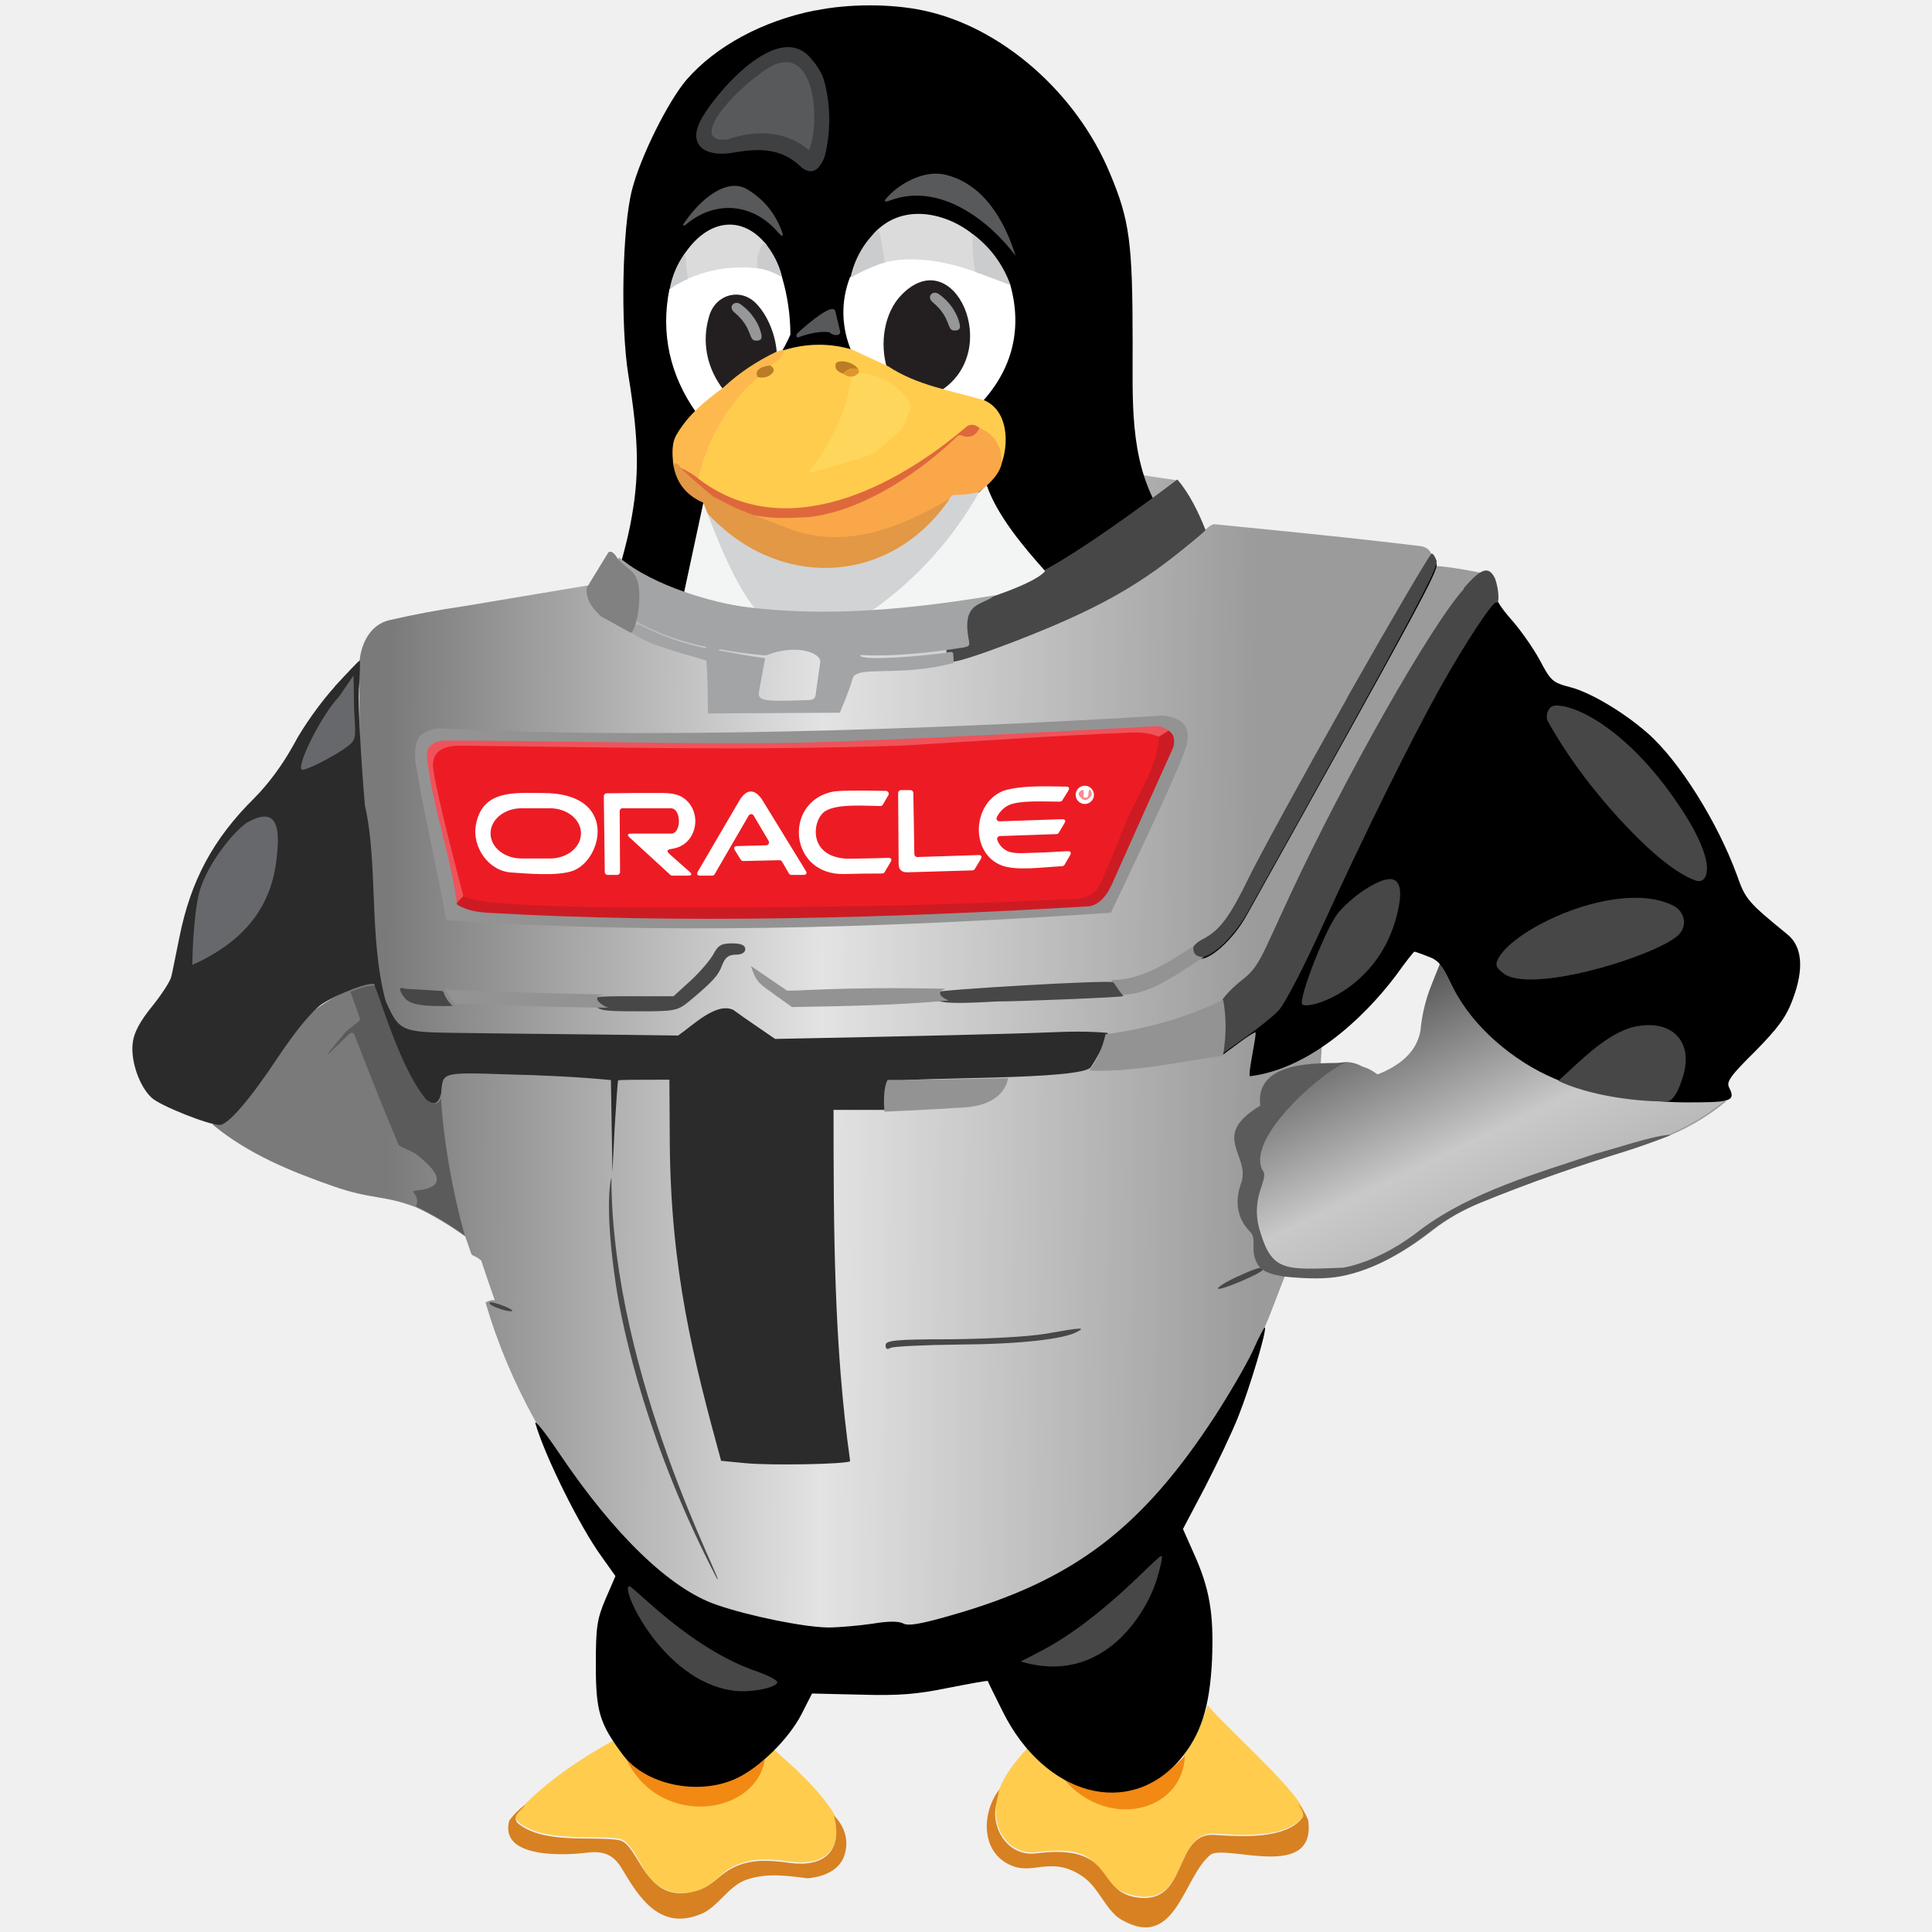
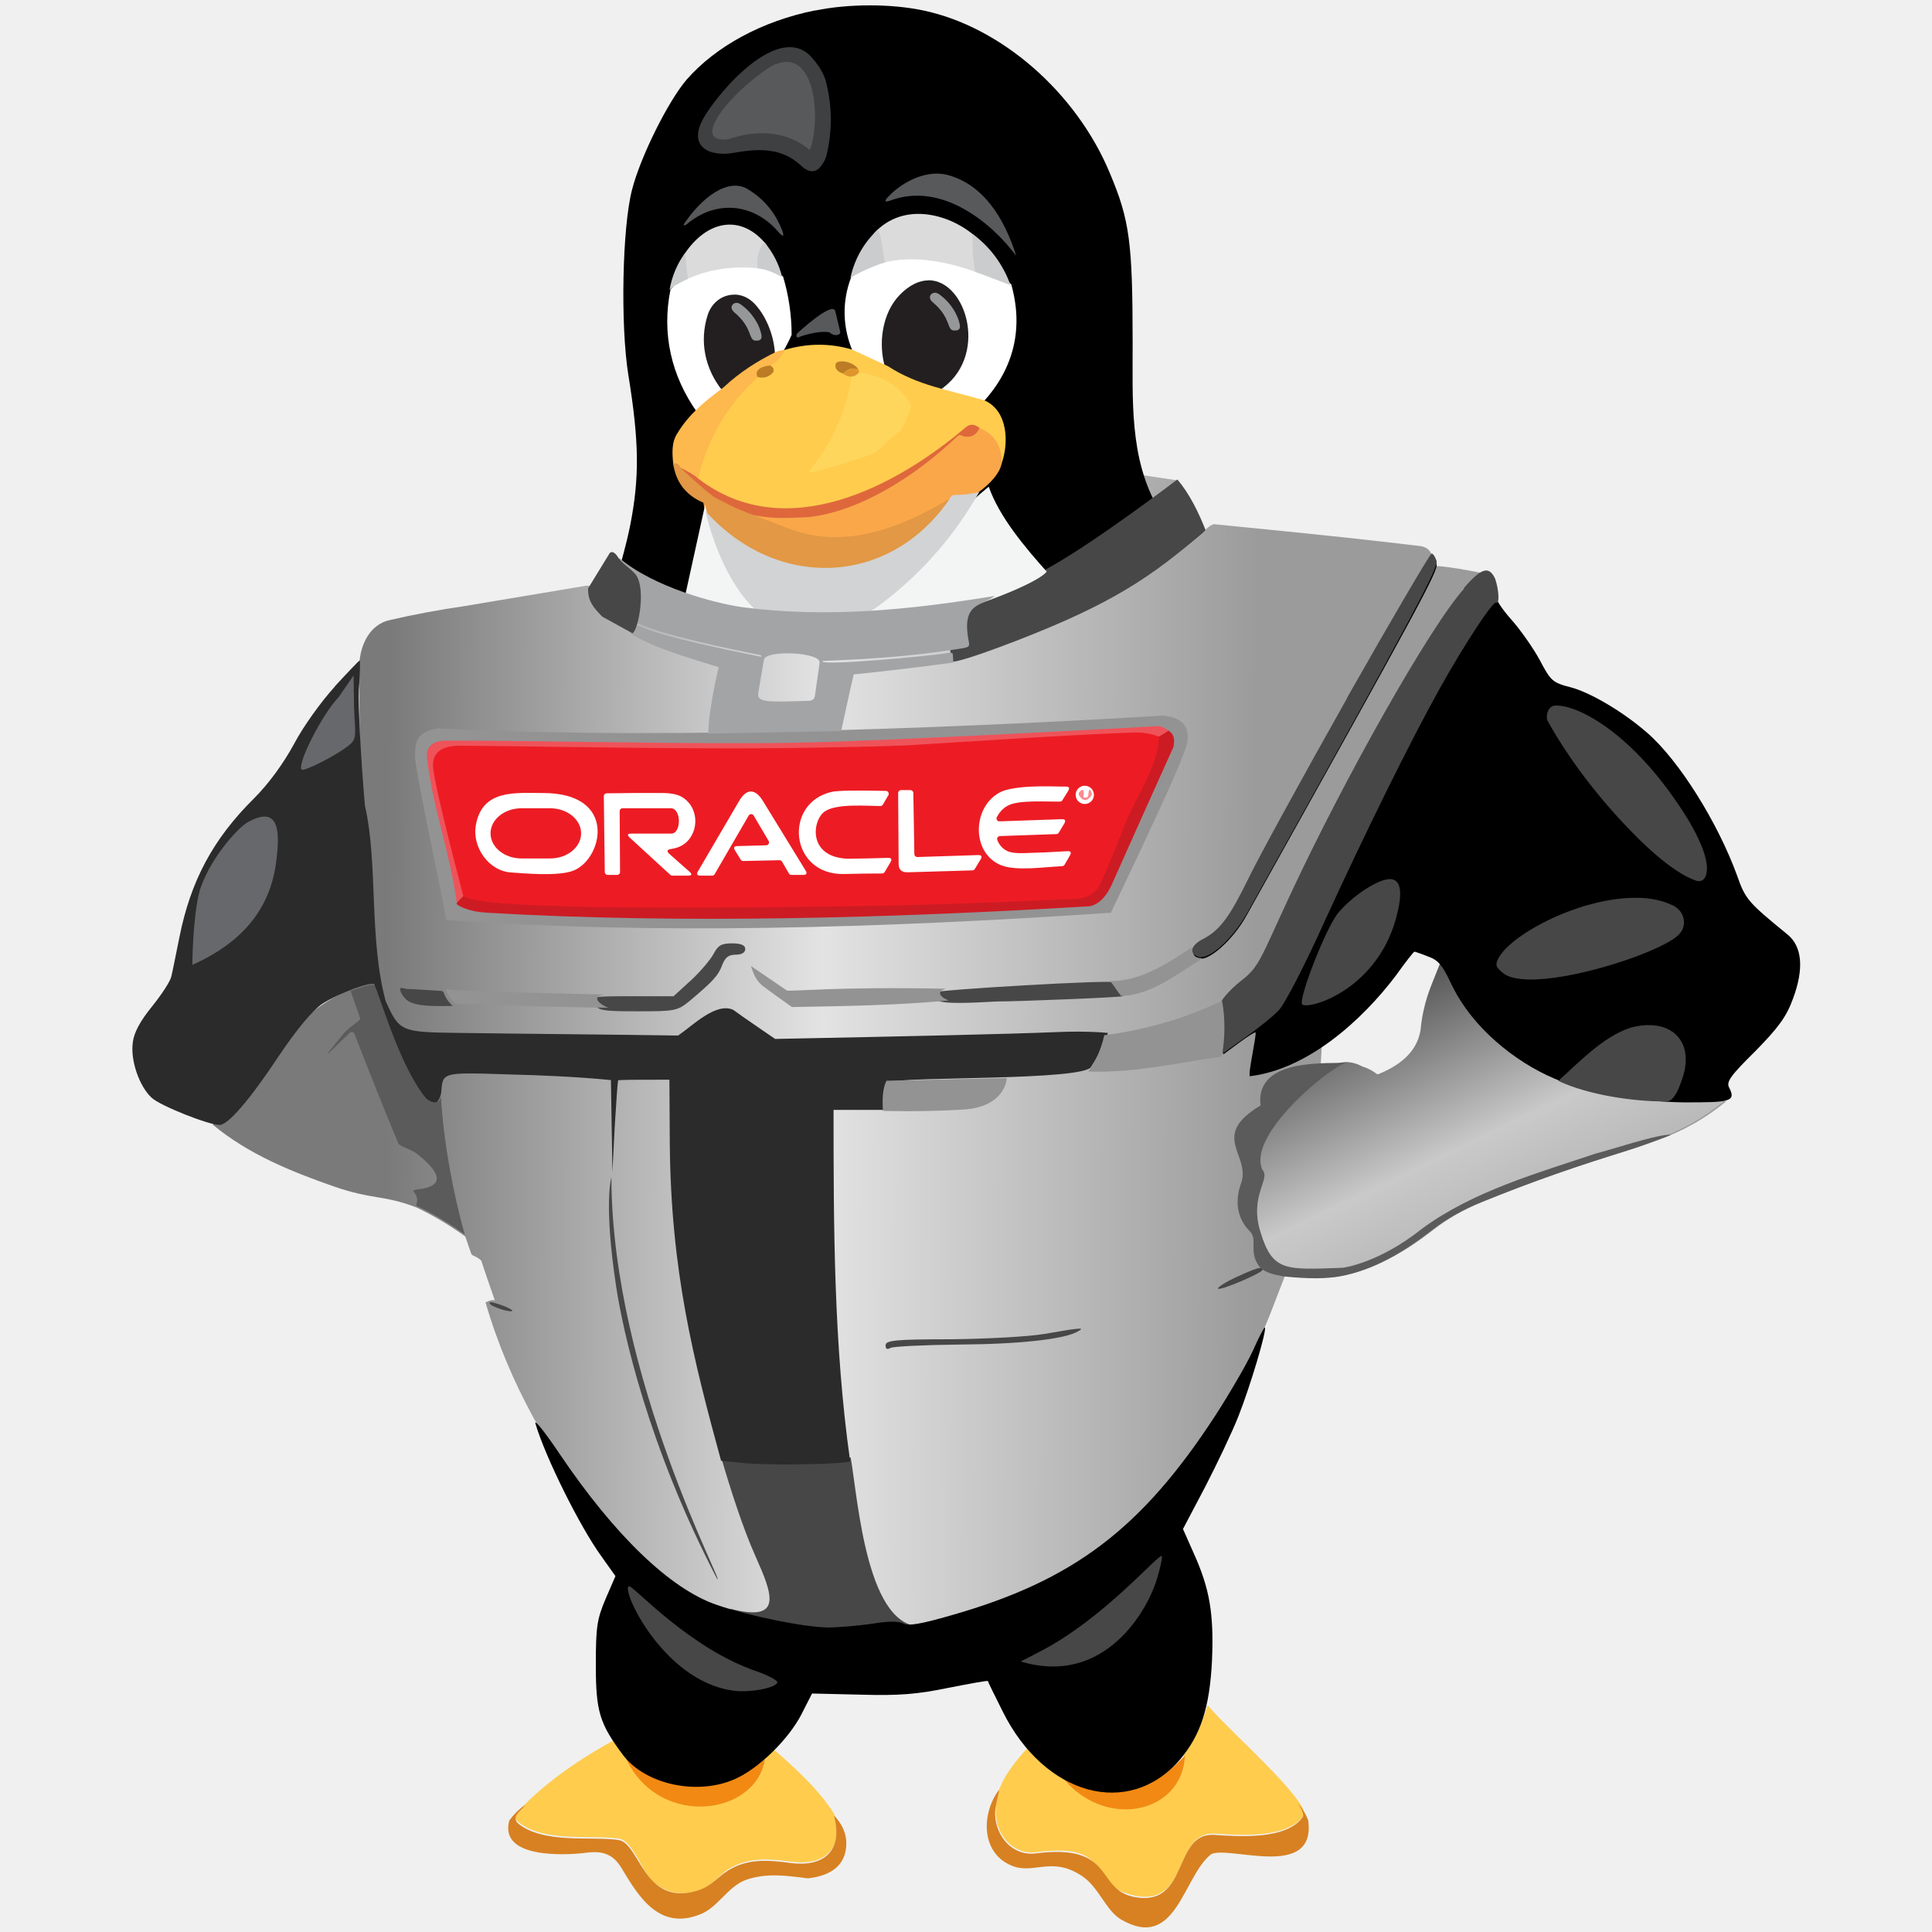
<svg xmlns="http://www.w3.org/2000/svg" width="512" height="512" version="1.1" viewBox="0 0 512 512">
  <defs>
    <linearGradient id="a" x1="102.8" x2="333.2" y1="238" y2="239" gradientUnits="userSpaceOnUse">
      <stop style="stop-color:#7a7a7a" offset="0" />
      <stop style="stop-color:#e3e3e3" offset=".5" />
      <stop style="stop-color:#9b9b9b" offset="1" />
    </linearGradient>
    <linearGradient id="b" x1="368.4" x2="405.5" y1="260.6" y2="338.1" gradientUnits="userSpaceOnUse">
      <stop style="stop-color:#535353" offset="0" />
      <stop style="stop-color:#c9c9c9" offset=".55" />
      <stop style="stop-color:#acacac" offset="1" />
    </linearGradient>
  </defs>
  <path d="m302 125.8c-29.16 0-27.95 25.59-39.29 31.69-25.71 5.05-87.52 0.511-107.2-2.297l-32.43 5.432c-6.69 0.963-13.32 2.205-19.9 3.727-5.063 1.168-7.516 6.216-7.908 11.03-0.174 27.09 0.458 57.83 4.771 84.71-19.88 3.503-31.54 23.75-43.68 37.94 9.377 7.796 20.74 12.43 32.14 16.4 10.33 3.565 13.19 2.201 21.9 5.57 4.421 2.11 8.721 4.677 12.9 7.699l1.582 4.541c0.225 0.654 1.195 0.474 2.658 1.852 1.368 4.181 1.733 5.16 3.604 10.56-0.456-0.261-1.279-0.097-2.473 0.492 12.77 44.16 45.28 74.82 55.88 81.28 95.85 32.86 126.5-16.07 151.9-77.77l4.066-10.53c6.382 0.681 11.44 0.668 15.17-0.039 8.659-1.652 16.73-6.369 24.17-12.17 3.77-2.935 8.087-5.395 12.95-7.377 26.27-10.7 33.68-11.61 46.44-16.4 6.69-2.336 12.79-5.782 18.29-10.34-75.94 2.345-67.72-39.57-75.53-36.28l-2.145 5.348h2e-3c0 0.228-2.33 4.933-3.014 12.29-0.991 6.024-5.892 9.483-11.12 11.61-0.252 0.105-0.543 0.064-0.762-0.107-1.127-0.886-2.353-1.519-3.68-1.898-3.022-1.655-5.913-1.537-8.674 0.353-0.85 0.528-1.758 0.794-2.721 0.799l0.414-6.885 42.84-125.1s-8.364-1.731-12.65-1.951c-1.113-2.411-0.789-5.032-4.688-5.332-13.51-1.593-20.95-2.467-54.13-5.74-1.179 0.313-2.117 1.435-3.064 2.205-1.88-4.784-4.122-9.394-6.725-13.83z" fill="url(#a)" />
+   <path d="m245 431s-39.9 3.62-51.6-4.7c14.3 3.8 11.3-3.82 6.84-13.8-3.45-7.73-6.74-18.1-9.1-26.2 0 0 22.6 0.867 34.3-0.042 1.97 11.3 4.27 46.4 19.6 44.7z" fill="#474747" />
  <path d="m340 338c6.38 0.681 11.4 0.668 15.2-0.039 8.66-1.65 16.7-6.37 24.2-12.2 3.77-2.94 8.09-5.4 13-7.38 26.3-10.7 33.7-11.6 46.4-16.4 6.69-2.34 12.8-5.78 18.3-10.3-75.9 2.34-67.7-39.6-75.5-36.3l-2.14 5.35h2e-3c0 0.228-2.33 4.93-3.01 12.3-0.991 6.02-5.89 9.48-11.1 11.6-0.252 0.105-0.543 0.064-0.762-0.107-1.13-0.886-2.35-1.52-3.68-1.9-3.02-1.66-5.91-1.54-8.67 0.354-0.85 0.528-12.3 9.32-13.2 9.32-10.4 8.05-10.5 34.9 1.13 45.7z" fill="url(#b)" />
  <path d="m320 452c-1.43 4.7-3.52 9.06-6.25 13.1-0.195 3.11-1.17 5.82-2.92 8.13-6.72 8.87-22.2 7.25-30.2-3.12-2.96-2.07-5.64-4.46-8.05-7.18-8.67 9.28-8.72 13.8-8.65 17.6 0.131 5.98 4.67 11.1 10.8 10.3 21.3-2.75 12.5 8.94 26.3 11.6 14.3 2.6 9.84-17.2 21-16.5 6.65 0.438 19.2 1.35 23.5-4.83 1.58-3.82-20.3-22.9-25.4-29.1zm-157 9.03c-1.02 0.521-16.7 8.8-25.8 19.2-0.85 0.917-0.831 1.76 0.061 2.51 6.74 5.72 19.9 3.41 26.8 4.52 3.76 0.607 6.02 8.9 9.26 11.6 3.36 2.81 7.23 3.55 11.6 2.21 3.96-1.21 5.68-4.53 9.17-6.33 4.93-2.54 9.97-2.14 15.3-1.4 8.7 1.21 14.3-2.87 11.7-12.6-4.18-6.62-10.2-12-16-17.1l-2.6 2.36c-0.774 4-2.86 6.98-6.27 8.97-12.8 7.48-26.7 1.13-31.4-11.2z" fill="#ffcc4e" />
  <path d="m165 464c7.96 21 35.3 17.6 37.7 2.24-12 9.37-27.2 9.59-37.7-2.24zm149 1.28c-9.56 10.2-20.6 11.9-33.1 5.01 11.8 15.3 32.6 10.1 33.1-5.01z" fill="#f28913" />
  <path d="m265 474c-5.16 6.48-5.19 17.7 3.88 20.7 5.52 1.78 10.4-2.86 18.3 2.78 4.03 2.87 5.99 8.88 9.9 11.2 14.7 8.56 16.4-11.5 23.9-17.3 4.74-2.4 27.9 7.03 25.7-9.03-0.635-1.63-1.53-3.11-2.69-4.42 0.541 1.07 1.61 2.3 1.33 3.51-4.22 6.18-16.8 5.27-23.5 4.83-11.1-0.738-6.62 19.1-21 16.5-10.8-1.95-4.96-14.3-26.3-11.6-6.09 0.776-10.6-4.35-10.8-10.3-0.038-2.12 0.706-4.53 1.13-6.77zm-126 4.42c-1.55 1.14-2.9 2.48-4.03 4.03-2.8 10.2 15 9.24 20.4 8.54 4.42-0.569 7.15 0.391 9.39 4.15 4.61 7.74 10.1 16.6 21 12.1 4.57-1.89 7.08-7.23 11.9-9.05 5.53-1.91 10.7-1.13 16.4-0.414 4.35-0.453 8.95-2.17 9.99-7.06 0.743-3.5-0.272-6.7-3.04-9.62 2.57 9.74-3.02 13.8-11.7 12.6-5.33-0.738-10.4-1.14-15.3 1.4-3.5 1.8-5.22 4.73-9.17 5.94-14.3 4.35-15.2-12.5-20.9-13.4-6.87-1.11-20 1.2-26.8-4.52-1.54-1.91 0.837-3.15 1.96-4.67z" fill="#d78122" />
  <path d="m216 2.76c-14 2.8-26.3 9.51-34 18.3-4.9 5.7-12.2 20.3-14.5 29.2-2.6 10-3.1 35.8-1 49 2.9 17.8 3 27.3 0.5 40-2.2 10.8-4.64 14.8-2.84 16.8 2.35 4.56 87.8 43.5 155-15.3-2.23-4.06-3.4-9.32-6.9-12.5-2.42 1.34-3.87 4.07-5.4 6.31-7.63-13.3-6.65-28.8-6.7-43.6 0-26.8-0.8-32.6-6-45-8.9-21.5-28.9-38.9-49.5-43.2-8.5-1.8-19.7-1.8-28.5 0z" />
-   <path d="m357 186c-11.9 21-23.7 42.4-26.2 47.6-4.9 10.1-7.4 13.4-11.8 15.7-3 1.5-3.7 3.8-1.5 4.7 2.6 1 9.2-4.8 12.8-11.3 45.8-82.1 50.9-91.5 50.4-93.2-0.4-1.1-0.9-1.9-1.3-1.9-0.4 0-10.5 17.3-22.4 38.3z" />
+   <path d="m357 186c-11.9 21-23.7 42.4-26.2 47.6-4.9 10.1-7.4 13.4-11.8 15.7-3 1.5-3.7 3.8-1.5 4.7 2.6 1 9.2-4.8 12.8-11.3 45.8-82.1 50.9-91.5 50.4-93.2-0.4-1.1-0.9-1.9-1.3-1.9s-10.5 17.3-22.4 38.3z" />
  <path d="m388 157c-8.9 10-31.5 50.2-46 81.5-7.8 16.8-8.6 18.3-13.5 22.1-2.9 2.3-5 4.7-4.7 5.4 0.2 0.801 0.4 4.1 0.4 7.41v6.01l4.2-3.1c2.3-1.7 4.21-2.91 4.31-2.71 0.41 0.41-2.06 11-1.47 11.6 15.4-1.85 29.8-14.9 38.7-26.7 2.5-3.5 4.7-6.31 4.9-6.31s2.2 0.701 4.4 1.6c3 1.2 4.19 4.74 5.8 7.84 5.3 10.6 16.1 19.6 26.9 24.2 8.7 3.8 23.2 6.2 34.4 6.3 11.8 0 13.9-0.093 11.9-3.92-0.8-1.5 0.3-3.1 6.9-9.61 6.2-6.31 8.3-9.21 10-13.9 3-8.01 2.5-14-1.6-17.2-10.3-8.41-11-9.21-13.2-15.5-5.1-14-15.3-30.4-23.8-37.8-6.3-5.5-15-10.7-20.4-12.1-4.7-1.2-5.2-1.7-8.1-7.21-1.8-3.3-5.2-8.11-7.6-10.8s-4.1-5.3-3.8-5.8c0.9-1.3-1.5-6.11-3-6.11-0.7 0-3.2 2.2-5.6 4.9z" />
  <path d="m88.7 182c-3.5 3.8-8.4 10.6-10.8 15.2-2.9 5.3-6.7 10.5-10.6 14.4-10.8 10.7-16.8 21.8-19.8 37-0.9 4.4-1.8 9.01-2.1 10.2-0.3 1.3-2.6 4.8-5.1 7.91-3.1 3.8-4.8 6.91-5.1 9.51-0.7 4.7 1.7 11.7 5 14.7 2.2 2.1 15.1 7.21 18 7.21 2.2 0 7.9-6.51 15.7-18.3 5-7.41 8.9-12 11.5-13.8 4.5-2.9 13.2-6.11 13.9-5.1-1.14 8.42 15 40.8 17.6 28.8 0.486-5.58-0.2-5.6 17.8-5 9.09 0.219 18.2 0.631 27.2 1.5l0.4 24.4 0.6-12c0.4-6.61 0.8-12.1 0.9-12.3 0-0.194 5.3-0.2 13.6-0.2l0.1 16.8c0.283 33.8 6.19 57.1 13.6 84.2l6.2 0.601c6.7 0.701 27.1 0.3 28-0.5-4.36-30.8-4.39-62-4.4-93.1h13.8l0.6-3.5c0.4-1.9 1-3.6 1.5-3.9 1.94-1.45 51.2-0.29 52.4-4.1 3.11-4.69 4.41-8.88 4.41-8.88s-5.11-0.624-13.9-0.224c-13.1 0.538-40.2 1.13-74.3 1.8-3.69-2.58-7.46-5.05-11.1-7.71-4.6-2.09-10.8 4.24-14.6 6.81-19.6-0.294-39.3-0.424-58.9-0.701-14.5-0.2-15-0.4-18.6-8.41-4.49-16.6-1.98-36.5-5.5-51.8-1.1-12.6-1.8-26.4-1.6-30.7 0.3-4.3 0.4-7.81 0.2-7.81-0.1 0-3.1 3.1-6.6 6.91z" fill="#2b2b2b" />
  <path d="m162 197c-39.6-0.4-47.4-0.2-48.4 0.901-1.3 1.6-0.5 6.71 4.2 25.8 1.6 6.51 2.9 12.7 2.9 13.7s0.9 2.3 2.1 2.9c4.2 2.3 53.1 3.3 98 2.1 57.5-1.6 68.8-2.4 71-4.8 2-2 19-39.7 19-41.9 0-1.7-4.1-3.5-7.3-3.2-7.18 0-58.1 5.43-142 4.5z" />
  <path d="m134 216c-2.5 1.4-4 4.6-3.3 6.91 1 3.1 5.8 5 12.5 5 5.1 0 6.5-0.4 8.5-2.5 1.4-1.3 2.5-3.1 2.5-4 0-0.901-1.1-2.7-2.5-4-2.1-2.2-3.3-2.5-9.2-2.5-3.7 0-7.6 0.5-8.5 1.1z" />
-   <path d="m196 221-2.3 4.1 2.4-0.601c1.3-0.4 3.6-0.701 5.1-0.701h2.7l-2-3.5c-1.2-1.9-2.4-3.5-2.8-3.5-0.4 0-1.8 1.9-3.1 4.2z" />
  <path d="m194 250c-2.8 0-3.7 0.499-4.9 2.8-0.8 1.5-3.5 4.71-6 7.01l-4.6 4.2h-11c-10.8 0-11 0.1-10 2 1 1.8 2.1 2 11.5 2 9.8 0 10.5-0.101 13.7-2.7 6.2-5.2 7.7-6.8 8.7-9.61 0.8-2 1.7-2.7 3.6-2.7 1.6 0 2.5-0.601 2.5-1.5 0-1-1.1-1.5-3.5-1.5zm-87.5 11.8c-0.538-9.4e-4 -0.617 0.4-0.232 1.2 0.359 0.743 0.841 1.39 1.44 1.94 2.27 2.07 9.28 1.64 12.3 1.64-1.12-0.948-1.91-2.1-2.39-3.46-0.102-0.294-0.368-0.498-0.676-0.516l-8.17-0.506c-0.569 0.046-1.09-6e-3 -1.56-0.154-0.282-0.09-0.512-0.134-0.691-0.135zm141 1.21c0 2.5 0.115 3.34 16.8 2.39 5.3 6e-3 33.4-1.1 33.4-1.43l-2.13-3.62c-0.207-0.828-48 2-48 2.66z" fill="#474747" />
  <path d="m334 336c-0.841 0.03-2.69 0.768-6.3 2.41-3 1.4-5.2 2.8-4.9 3.1 0.6 0.601 11.8-4.2 11.8-5 0-0.344-0.165-0.523-0.606-0.508zm-204 9.1c-0.376 0.014-0.394 0.219 0 0.613 0.6 0.5 2.4 1.2 4 1.6 3.4 0.701 1.5-0.701-2.5-1.9-0.7-0.219-1.21-0.323-1.5-0.312zm156 7c-1.05 0.015-3.85 0.465-9.31 1.42-4.2 0.701-15.1 1.3-24.7 1.4-14.9 0-17.3 0.3-17.3 1.6 0 1 0.4 1.2 1.3 0.701 0.6-0.4 8.9-0.8 18.2-0.9 15.9-0.1 28-1.4 31.5-3.5 0.875-0.482 1.12-0.732 0.303-0.721zm-124-40s-2.03 6.7 1.23 28.5c1.8 12 8.42 42.5 26.8 77.8 2.61 2.81-27.8-53.3-28-106z" fill="#474747" />
  <path d="m332 358c-1.6 3.5-6.1 11.2-9.9 17.1-19.6 30.1-37.7 43.8-70.1 53-8 2.3-11.4 2.9-12.7 2.1-1.2-0.601-4-0.601-8.1 0.1-3.5 0.5-8.8 1-11.8 1-6.4-0.1-20.8-3-29.5-6.01-12.3-4.2-27.1-18.5-41.6-40-3.9-5.8-6.8-9.41-6.4-8.01 2.6 8.81 11.7 27.2 17.5 35.2l3.7 5.2-2.6 6.01c-2.3 5.4-2.6 7.51-2.6 17.6 0 12.3 1 15.5 7.2 23.8 5.9 7.81 19.6 10.8 29.6 6.41 6.4-2.8 14.3-10.6 17.7-17.2l2.8-5.5 12.8 0.3c10.2 0.3 15.1-0.1 23.3-1.8 5.7-1.1 10.4-2 10.5-1.8 0 0.2 1.8 3.8 3.9 8.01 11.1 22.4 33.5 28.5 47 12.8 5.5-6.51 7.9-13.8 8.5-26.4 0.5-12.3-0.6-18.9-4.9-28.4l-2.8-6.31 5.9-11.2c3.2-6.21 7.2-14.6 8.8-18.7 3.1-7.81 7.6-22.9 7-23.5-0.2-0.1-1.6 2.6-3.2 6.21z" />
-   <path d="m277 151c-6.96 3.74-22.1 8.99-22.1 8.99-1.56 3.68-6.52 12.1-2.71 15.4 2.33 0 11.4-3.38 17-5.52 25.4-9.83 36-16.9 50.3-29.4-1.8-4.55-4.29-9.73-7.49-13.4 0 0-22.5 17.2-35 23.9z" fill="#474747" />
+   <path d="m277 151c-6.96 3.74-22.1 8.99-22.1 8.99-1.56 3.68-3.94 10.9-2.71 15.4 2.33 0 11.4-3.38 17-5.52 25.4-9.83 36-16.9 50.3-29.4-1.8-4.55-4.29-9.73-7.49-13.4 0 0-22.5 17.2-35 23.9z" fill="#474747" />
  <path d="m357 185c-11.9 21.1-23.6 42.5-26.1 47.7-4.92 10.1-7.57 13.8-12 16.1-3.01 1.5-4.1 3.72-1.5 4.71 3.09 1.2 9.61-5.2 13.2-11.7 45.9-82.2 50.6-91.5 50.1-93.2-0.401-1.1-0.903-1.91-1.3-1.91s-10.5 17.2-22.4 38.2z" fill="#474747" />
  <path d="m388 156c-8.93 9.89-31.7 50.2-46.3 81.6-7.82 16.8-7.95 18.6-12.9 22.4-2.91 2.31-5.59 5.39-5.29 6.09 0.558 4.38 0.401 8.83 0.401 13.2l6.39-4.58c3.11-2.21 7.02-5.32 8.53-6.92 1.6-1.6 7.02-12.1 12.1-23.4 10.7-23.4 23-48.3 30.6-61.9 6.52-11.7 14.2-23.4 15-22.8 0.903 0.502 0.702-3.41-0.301-6.32-1.66-3.5-3.67-2.89-8.37 2.57z" fill="#474747" />
  <path d="m93.7 179-3.95 5.75c-4.31 4.41-11.1 17.8-9.83 19.2 0.602 0.602 9.13-3.71 12.4-6.32 2.41-1.91 1.81-2.73 1.51-10.2zm-27.9 38.8c-2.75 1.52-9.58 9.11-12.5 17.1-1.72 4.45-2.32 16.1-2.32 20.8 14.8-6.62 21-16.4 22.3-28 0.642-5.62 1.46-14.8-7.43-9.91z" fill="#67686b" />
  <path d="m412 187c-1.55 0.101-2.39 2.22-1.97 3.84 2.27 4.11 7.9 13.8 18.6 25.6 6.25 6.87 14.3 14.6 20.7 16.9 1.35 0.487 2.36-0.08 2.79-1.45 1.54-4.92-4.64-14.8-7.41-18.8-13.3-19.7-27.2-26.5-32.7-26.1zm-43.9 46c-1.47 0.063-3.49 0.909-6.06 2.54-2.61 1.6-5.92 4.51-7.42 6.42-3.31 4.01-10.6 22.9-9.53 24.2 1.41 1.54 19.2-3.4 24.7-22.2 2.14-7.45 1.57-11.1-1.66-11zm66 4.94c-14.6-0.358-33.4 9.32-37 16-0.903 1.7-0.701 2.41 1.2 3.91 7.32 6.05 42.8-5.25 46.9-10.5 2.01-2.41 1.1-6.02-1.91-7.42-2.69-1.31-5.83-1.93-9.2-2.01zm-2.23 34.5c-7 2.3-13.5 9.14-18.9 14 7.73 3.7 20.1 5.57 28.8 5.44 1.72-0.024 3.11-3.24 3.67-4.95 4.35-11-2.72-17.6-13.6-14.5z" fill="#474747" />
  <path d="m275 438-4.51 2.31c22.5 6.74 33.9-14 36.2-22.2 0.903-2.91 1.4-5.52 1.2-5.72-0.648-0.971-15.4 16.8-32.9 25.6z" fill="#474747" />
  <path d="m194 448c4.31 0.702 11.5-0.602 12-2.11 0.201-0.502-2.21-1.8-5.32-2.91-17.9-6.05-32.7-22.6-33.9-22.6-2.64 0 8.61 24.9 27.2 27.6z" fill="#474747" />
-   <path d="m267.7 75.37c3.273 11.6 0.672 22.16-7.334 31.04-13.68-1.059-26.36-6.696-34.72-13.31-2.669-6.285-2.897-13.16-0.371-19.67 16.75-13.04 30.81-7.945 42.43 1.94zm-60.53-2.167c1.516 5.04 2.279 10.2 2.29 15.47-0.604 1.497-2.227 4.518-3.119 5.884-4.129 10.87-13.44 11.96-21.86 14.73-6.89-9.722-9.448-20.9-7.081-32.62 8.477-9.383 19.63-10.04 29.77-3.464z" fill="#fff" />
-   <path d="m214.6 15.14c2.049 2.259 3.345 4.449 3.888 6.569 1.66 6.47 1.708 12.96 0.146 19.46-0.236 0.978-0.779 1.998-1.629 3.058-1.46 1.821-3.427 1.26-5.002-0.231-5.04-4.764-10.9-4.748-17.85-3.519-6.846 1.206-12.42-1.698-8.137-9.22 3.849-6.762 19.92-25.69 28.58-16.12z" fill="#3f4041" />
-   <path d="m192.8 36.94c-10.6 1.182 0.778-12.6 11.3-19.26 12.1-6.409 13.31 14.72 10.32 22.15-5.529-4.798-13.3-5.751-21.62-2.887zm57.44 9.29c10.11 2.299 15.82 11.7 18.9 21.56-6.634-8.899-19.83-19.65-33.19-14.69-1.665 0.62-1.885 0.287-0.661-0.999 3.571-3.803 9.711-6.965 14.95-5.871zm-43.29 14.41c0.896 2.238 0.551 2.451-1.037 0.638-6.148-7.055-16.09-8.657-24.32-1.621-0.13 0.13-0.744 0.142-0.553-0.154 4.433-6.715 11.58-12.6 17.04-9.302 5.467 3.294 7.785 7.76 8.866 10.44z" fill="#58595b" />
+   <path d="m268 75.4c3.27 11.6 0.672 22.2-7.33 31-13.7-1.06-26.4-6.7-34.7-13.3-2.67-6.28-2.9-13.2-0.371-19.7 16.8-13 30.8-7.94 42.4 1.94zm-60.5-2.17c1.52 5.04 2.28 10.2 2.29 15.5-0.604 1.5-2.23 4.52-3.12 5.88-4.13 10.9-13.4 12-21.9 14.7-6.89-9.72-9.45-20.9-7.08-32.6 8.48-9.38 19.6-10 29.8-3.46z" fill="#fff" />
+   <path d="m215 15.1c2.05 2.26 3.34 4.45 3.89 6.57 1.66 6.47 1.71 13 0.146 19.5-0.236 0.978-0.779 2-1.63 3.06-1.46 1.82-3.43 1.26-5-0.23-5.04-4.76-10.9-4.75-17.8-3.52-6.85 1.21-12.4-1.7-8.14-9.22 3.85-6.76 19.9-25.7 28.6-16.1z" fill="#3f4041" />
+   <path d="m193 36.9c-10.6 1.18 0.778-12.6 11.3-19.3 12.1-6.41 13.3 14.7 10.3 22.2-5.53-4.8-13.3-5.75-21.6-2.89zm57.4 9.29c10.1 2.3 15.8 11.7 18.9 21.6-6.63-8.9-19.8-19.6-33.2-14.7-1.66 0.62-1.88 0.287-0.661-0.999 3.57-3.8 9.71-6.96 15-5.87zm-43.3 14.4c0.896 2.24 0.551 2.45-1.04 0.638-6.15-7.06-16.1-8.66-24.3-1.62-0.13 0.13-0.744 0.142-0.553-0.154 4.43-6.72 11.6-12.6 17-9.3 5.47 3.29 7.78 7.76 8.87 10.4z" fill="#58595b" />
  <path d="m258.9 63.01c-0.143 3.355-0.011 6.255 0.598 9.451-7.832-3.099-17.91-5.078-25.99-2.654-0.461-1.621-1.477-6.339-1.92-7.94 8.053-8.835 20.67-4.971 27.31 1.144zm-55.73 1.906c-0.813 2.39-1.218 3.521-1.417 6.289-8.933-1.123-15.73 0.856-20.11 3.013l-0.573-6.416c6.246-9.761 15.53-11.1 22.1-2.886z" fill="#dcdbdc" />
  <path d="m232.6 60.88c-3.647 3.381-6.146 7.755-7.222 12.74 2.863-1.701 6.002-3.066 9.142-4.096-0.461-1.621-0.983-8.059-1.92-8.643zm25.15 1.121c-0.143 3.355 0.09 6.824 0.699 10.02l9.349 3.543c-1.987-5.512-5.428-10.16-10.05-13.56zm-55.21 2.152c-1.532 1.885-2.116 4.326-1.752 6.938 2.965 0.402 4.594 1.411 6.476 2.305-0.794-3.36-2.46-6.569-4.724-9.243zm-21.01 2.946c-2.039 2.725-3.481 6.138-4.095 9.734 1.092-1.162 3.168-2.083 4.855-2.93z" fill="#cbcccd" />
-   <path d="m249.2 103.6c-5.107-1.48-9.566-3.162-14.08-5.928-2.013-6.339-0.943-14.69 3.798-19.54 13.91-14.23 27.06 14.88 10.29 25.47z" fill="#231f20" />
-   <path d="m205.9 94.34c-5.087 2.454-9.873 5.302-14.01 9.164-4.61-5.809-6.053-13.04-3.886-19.94 1.767-5.655 8.36-7.407 12.49-3.027 3.196 3.386 5.264 8.782 5.407 13.8z" fill="#231f20" />
+   <path d="m246 74.3c-2.36 0.029-4.94 1.17-7.55 3.84-4.74 4.85-5.81 13.2-3.8 19.5 4.51 2.77 8.97 4.45 14.1 5.93l0.008 0.002c13.6-8.6 7.5-29.4-2.74-29.3zm-51.3 3.79c-3.1-0.059-6.09 1.95-7.19 5.49-2.17 6.9-0.723 14.1 3.89 19.9 4.14-3.86 8.92-6.71 14-9.16v-0.002c-0.143-5.02-2.21-10.4-5.41-13.8-1.55-1.64-3.44-2.42-5.3-2.46z" fill="#231f20" />
  <path d="m211.6 89.38c-0.653 0.246-0.638-0.653-0.307-1.022 0.231-0.261 9.399-8.729 10.07-5.878l1.283 5.348c0.248 1.065-1.541 1.405-2.682 0.346-0.405-0.359-3.851-0.493-8.36 1.206z" fill="#58595b" />
  <path d="m252.9 87.59c-2.134 0-0.68-3.274-5.724-7.5-1.79-1.491 0.044-3.264 1.603-2.174 3.03 2.118 5.073 5.303 5.607 8.312 0.149 1.349-0.814 1.362-1.486 1.362zm-52.57 2.685c-2.134 0-0.68-3.274-5.724-7.5-1.79-1.491 0.044-3.264 1.603-2.174 3.03 2.118 5.073 5.303 5.607 8.312 0.149 1.349-0.814 1.362-1.486 1.362z" fill="#969799" />
  <path d="m225.8 92.64 9.528 4.41c7.815 5.104 15.92 6.228 25.58 9.059 6.208 2.766 6.508 11.23 4.518 16.73-16.95 8.258-60.28 23.17-83.28 3.844 2.348-14.63 14.1-23.93 25.81-33.96 6.019-1.783 11.97-1.813 17.84-0.092z" fill="#ffcc4e" />
  <path d="m208 92.73c-0.815 1.777-2.1 3.15-3.857 4.118-1.145 0.161-4.38 1.206-3.289 3.081-8.068 7.299-13.34 16.26-15.81 26.89-1.665 1.43-6.178-2.452-6.622-3.83-0.286-2.759-0.508-5.728 1.067-8.126 3.046-5.087 7.309-8.535 12.31-12.26 4.134-3.862 8.936-6.972 14.02-9.426 0.716-0.275 1.428-0.39 2.182-0.446z" fill="#fdb94d" />
  <path d="m227.5 97.82c-1.629-0.42-2.984-0.026-4.065 1.183-1.583-0.487-2.241-1.342-1.975-2.566 0.211-1.041 4.07-1.095 6.039 1.383zm-23.41-0.968c0.82 0.5 0.987 0.772 0.907 1.637-0.994 1.357-2.392 1.839-4.195 1.445-1.091-1.875 1.183-2.92 3.289-3.081z" fill="#bb7c25" />
  <path d="m227.5 97.82 0.161 0.93c-2.094 2.163-4.116 0.355-4.226 0.254 1.081-1.209 2.436-1.603 4.065-1.183z" fill="#df952c" />
  <path d="m227.7 98.75c10.31 1.121 13.98 8.63 13.78 9.105-0.927 2.108-1.676 4.407-2.805 6.37-3.181 1.944-5.34 5.494-8.997 6.669-4.641 1.485-9.31 2.879-14.01 4.18-1.219 0.338-1.434 0.013-0.645-0.976 5.696-7.12 9.246-15.2 10.65-24.24 0.574 0.061 1.247-0.307 2.021-1.106z" fill="#ffd65c" />
  <path d="m259.6 113.4c0 3.937-2.106 3.97-5.01 1.975-0.845 0.174-2.148 4.755-19.04 16.02-25.49 14.48-41.78 8.873-56.51-7.966 1.777 0.656 4.637 2.17 5.994 3.389 23.15 17.79 52.61 2.076 71.15-13.79 1.03-0.717 2.167-0.592 3.412 0.377z" fill="#de683c" />
  <path d="m259.6 113.4c4.006 1.726 5.96 4.871 5.863 9.435-2.881 13.45-54.67 29.99-65.94 13.66 5.174 0.963 7.882 0.891 14.77 0.55 13.33-1.466 28.11-10.61 39.53-21.53 0.214-0.18 0.507-0.233 0.768-0.138 2.341 0.871 4.011 0.213 5.01-1.975z" fill="#faa74a" />
  <path d="m178.4 122.8c0.984-0.149 1.637 0.259 1.959 1.222 5.675 5.216 8.276 7.396 9.179 7.861 6.77 3.496 4.665 2.517 19.53 8.205s29.89-0.278 42.78-8.045c-0.582 7.99-23.05 22.12-40.13 20.26-17.32-2.812-23.8-9.43-25.32-19.08-4.651-1.987-7.32-5.46-8.006-10.42z" fill="#e29844" />
-   <path d="m261.5 128.6c2.738 8.029 9.809 16.39 15.47 22.73-4.175 5.451-44.24 17.08-46.43 9.8 9.689-9.999 18.43-19.84 28.71-30.47z" fill="#f3f4f4" />
+   <path d="m262 129c-12.3 9.94-32.3 32.4-35.1 35.3 2.19 7.28 46.3-7.56 50.5-12.8-5.66-6.34-12.6-14.5-15.4-22.6zm-75.1 4.6-5.67 25.8c1.42 2.06 15.2 4.84 22.2 5.12-8.09-8.52-14.6-21.2-16.6-30.9z" fill="#f3f4f4" />
  <path d="m115.9 193c63.65 3.425 151.3-0.858 192.3-3.361 5.881 0.537 7.769 3.875 5.923 8.884-2.055 6.245-12.86 28.98-19.73 43.36-62.21 4.206-121.1 5.809-176.1 1.945-1.812-10.28-6.821-32.51-8.264-42.47-0.383-6.688 1.842-7.322 5.877-8.353z" fill="#939394" />
  <path d="m259.5 130.4c-6.941 12.23-16.07 22.46-27.38 30.69-11.57 7.846-22.38 9.37-31.95 0.407 0 0-8.537-6.682-13.25-26.08 18.8 21.05 48.57 20.05 64.5-2.853 0.443-0.791 0.776-1.442 1.575-1.414 1.981 0.07 4.36-0.253 6.511-0.75z" fill="#d2d3d4" />
-   <path d="m186.4 133.2c3.216 8.561 7.975 21.1 13.76 28.19-5.801-0.832-17.95-3.012-18.88-4.354z" fill="#f3f4f4" />
  <path d="m113.9 198c4.633-2.415 81.54 0.282 113-0.816 33.39-1.165 80.91-5.796 82.29-1.63l-19.7 42.23c-56.37 4.348-112 4.567-166.9 0.941-3.069-13.21-7.563-23.33-8.699-40.72z" fill="#fff" />
  <path d="m306.3 196.9c-10.47 3.262-166.5 7.065-183.8 4.054 0 0 3.215 28.19 4.548 33.2l-5.976 5.282c-1.696-13.2-6.539-25.79-7.967-39.04-0.215-3.219 2.793-4.133 4.941-4.134 28.29-4e-3 65.52 1.069 92.8 0.57 25.83-0.472 96.46-4.42 96.46-4.42 4.164 1.528 3.188 2.781-1.027 4.486z" fill="#ef535a" />
  <path d="m311 197.9c-5.501 12.19-10.97 24.4-16.41 36.61-1.153 2.589-3.133 5.131-5.799 5.653-53.23 3.204-108.6 4.694-159.5 1.731-3.358-0.196-6.05-0.855-8.068-2.105l-0.223-0.353c0.412-0.914 6.173-5.967 6.173-5.967l152 0.952 26.55-38.47s3.27-1.682 3.881-2.37c1.657 1.013 1.716 2.565 1.383 4.315z" fill="#cd1b23" />
  <path d="m288.4 210.8c0.128-1.777 0.43-1.985 0.907-0.622 0.086 0.235 0.049 0.5-0.1 0.707-1.122 1.537-2.198 1.516-3.227-0.061-0.198-0.3-0.163-0.696 0.085-0.953 0.948-0.984 1.311-0.633 1.091 1.053-0.081 0.52 0.417 0.45 0.63 0.446 0.325 9e-4 0.594-0.248 0.615-0.569z" fill="#fa8b90" />
  <path d="m298.8 216.8c-2.213 5.548-4.515 11.33-6.908 16.8-2.543 5.793-7.561 4.403-12.51 4.825-40.78 2.07-81.63 2.204-122.5 1.964-9.542-0.367-30.37-0.481-34.12-2.989-4.626-17.73-7.258-28.8-7.899-33.19-0.841-5.165 2.653-6.651 7.476-6.595 39.45 0.373 73.63 1.401 117.2-0.043 20.19-1.226 40.2-2.624 60.32-3.44 2.869-0.113 5.361 0.262 7.323 1.128-0.474 7.649-5.3 14.67-8.382 21.54zm-8.898-6.154c1e-5 -1.337-1.084-2.42-2.42-2.42-1.337 0-2.42 1.084-2.42 2.42 1e-5 1.337 1.084 2.42 2.42 2.42 1.337 0 2.42-1.084 2.42-2.42zm-24.9 10.92 14.96-0.522c0.259-5e-3 0.497-0.144 0.63-0.369l1.444-2.42c0.481-0.809 0.254-1.196-0.684-1.16l-16.47 0.569c-0.593 0.022-0.986-0.606-0.707-1.129 0.748-1.404 1.747-2.431 2.997-3.081 2.897-1.506 10.28-0.968 13.72-1.014 0.263-5e-3 0.506-0.141 0.645-0.361l1.521-2.451c0.502-0.814 0.274-1.206-0.684-1.176-2.284 0.069-11.24-0.59-16.5 1.129-8.168 3.289-8.859 16.29-0.622 19.69 3.988 1.644 11.38 0.492 16.24 0.277 0.26-0.015 0.496-0.159 0.63-0.384l1.406-2.436c0.476-0.83 0.238-1.214-0.715-1.153-3.924 0.251-7.83 0.423-11.72 0.515-1.885 0.046-3.258-0.136-4.118-0.545-1.26-0.594-2.151-1.57-2.674-2.927-0.191-0.493 0.163-1.028 0.692-1.045zm-22.69 4.795-0.269-16.22c-8e-3 -0.418-0.35-0.753-0.768-0.753h-2.489c-0.427-2e-5 -0.773 0.349-0.768 0.776l0.131 18.82c0.01 1.501 0.812 2.228 2.405 2.182l17.15-0.507c0.26-9e-3 0.498-0.147 0.638-0.369l1.521-2.528c0.487-0.804 0.259-1.191-0.684-1.16l-16.07 0.522c-0.427 0.013-0.783-0.329-0.791-0.761zm-23.67-11.37c3.15-2.059 10.7-1.421 14.65-1.383 0.275 5e-3 0.533-0.138 0.676-0.377l1.445-2.474c0.3-0.506-0.057-1.148-0.645-1.16-8.017-0.179-12.79-0.095-14.33 0.254-12.94 2.92-11.23 22.17 3.335 21.77 3.324-0.092 6.662-0.138 10.01-0.138 0.271-4e-5 0.522-0.143 0.661-0.377l1.537-2.597c0.476-0.799 0.248-1.186-0.684-1.16-3.586 0.113-7.156 0.187-10.71 0.223-10.7-0.461-9.335-10.36-5.947-12.58zm-18.91 1.145 3.965 6.715c0.299 0.503-0.053 1.143-0.638 1.16l-7.637 0.207c-0.891 0.021-1.101 0.41-0.63 1.168l1.506 2.428c0.143 0.232 0.398 0.37 0.668 0.361l9.604-0.207c0.281-5e-3 0.542 0.142 0.684 0.384l1.821 3.127c0.137 0.238 0.389 0.384 0.661 0.384h3.089c0.917 0 1.137-0.389 0.661-1.168-3.765-6.178-7.545-12.34-11.34-18.49-1.975-3.196-4.264-3.358-6.254 0.038-3.642 6.213-7.281 12.43-10.92 18.66-0.451 0.768-0.231 1.153 0.661 1.153h3.089c0.277-3.8e-4 0.531-0.147 0.668-0.384l9.013-15.53c0.293-0.512 1.03-0.516 1.329-7e-3zm-73.65 2.666c-0.945 5.617 3.342 12.06 9.458 12.42 3.127 0.184 12.6 1.16 16.65-0.592 7.623-3.289 11.47-20.52-8.329-20.47-7.246 0.015-16.13-1.106-17.78 8.644zm38.91-4.61h12.76c2.853 1e-3 2.885 6.723 0.115 6.723h-10.55c-1.05 0-1.188 0.356-0.415 1.068l10.75 9.873c0.144 0.129 0.33 0.2 0.522 0.2h4.111c1.081 0 1.217-0.359 0.407-1.076l-5.256-4.649c-0.83-0.738-0.694-1.183 0.407-1.337 2.315-0.328 4.042-1.37 5.179-3.127 2.29-3.557 1.391-8.606-2.451-10.74-1.147-0.64-2.848-0.966-5.102-0.976-4.856-0.026-9.756 3e-3 -14.7 0.085-0.423 4e-3 -0.762 0.353-0.753 0.776l0.261 20.09c4e-3 0.421 0.347 0.761 0.768 0.761h2.505c0.427 2e-5 0.773-0.349 0.768-0.776l-0.1-16.12c-4e-3 -0.427 0.341-0.776 0.768-0.776z" fill="#ed1c24" />
-   <rect x="130" y="214.2" width="23.97" height="13.31" rx="8.2" ry="8.2" fill="#ed1c24" />
-   <path d="m164.2 147.8-0.385 0.193c1.311 7.008 2.849 11.37 5.08 16.79 5.665 3.109 11.67 5.303 18.01 6.578 0.234 0.045 0.598 0.513-0.055 0.385-6.07-1.234-11.85-3.274-17.34-6.117-1.713-0.239-2.559 0.436-2.074 2.174 6.099 3.805 13.04 5.131 19.76 7.254 0.382 4.264 0.339 9.701 0.408 14.01l34.96-0.191s2.69-6.276 3.391-9.053c0.969-3.628 12.3-0.26 26.8-4.146l-0.131-2.396c-0.054-0.859-1.621-0.363-1.84-0.324-4.066 0.69-22.67 2.421-22.81 0.717-0.041-0.353 6.862 1.114 27.45-2.096 1.311-0.323 1.651-0.361 1.342-1.828-2.029-10.51 3.491-9.134 6.916-11.99-22.52 3.714-44.65 5.914-66.92 2.993-7.197-1.032-23.33-5.198-32.56-12.95zm53.18 27.69-1.204 8.381c-0.041 1.081-0.62 1.629-1.736 1.645-10.53 0.341-13.94 0.58-13.29-2.225 0.557-3.351 1.16-6.183 1.63-8.872-4.916-0.589-8.718-1.46-12.04-1.995-0.443-0.087-0.116-0.389 0.084-0.353 4.021 0.722 8.066 1.268 12.13 1.637 8.248-3.287 14.76-0.595 14.42 1.783z" fill="#a3a4a6" />
-   <path d="m316.3 250.7c-6.361 4.167-13.98 9.195-21.87 8.986 1.191 1.108 1.855 2.703 3.072 3.973 8.201-0.334 14.77-5.94 21.58-10.01-1.374-0.06-3.14-0.295-2.787-2.947zm7.85 14.25c-9.657 4.701-20.34 7.729-31.17 9.141-0.909 3.957-2.279 6.848-4.246 9.629 12.34 0.414 23.67-2.346 35.37-3.961 0.913-5.295 0.904-10.22 0.049-14.81zm-57.03 20.74s-20.87 0.535-31.89 0.484c-1.09 1.897-1.078 5.865-0.83 8.434 0 0 9.766-0.42 21.04-1.119s11.68-7.799 11.68-7.799z" fill="#939394" />
-   <path d="m334 293c-13.42 8.01-2.725 12.9-5.003 20.3-0.347 1.029-3.096 7.646 2.222 13.04 2.14 2.171-0.249 4.965 2.143 8.807 1.291 2.074 3.884 2.582 6.725 3.135 6.382 0.681 11.44 0.668 15.17-0.039 8.659-1.652 16.73-6.369 24.17-12.17 3.77-2.935 8.087-5.395 12.95-7.377 13.6-5.537 26.5-9.923 38.72-13.7 1.649-0.487 8.165-2.742 11.67-4.182-2.502-0.56-17.38 4.376-19.9 4.919-15.77 5.316-32.59 9.98-46.16 19.96-11.43 9.112-20.92 10.27-20.92 10.27-15.09 0.529-18.57 1.119-21.77-9.344-3.116-9.79 2.732-14.15 0.498-16.62-4.325-8.952 17.37-27.13 22.35-28.46-3.624 0.67-24.56-1.874-22.87 11.46z" fill="#5b5b5b" />
-   <path d="m98.66 261.2c-1.489-0.013-4.126 0.989-5.787 1.6l2.564 7.324c0.081 0.546-2.966 2.25-4.297 3.865-7.815 9.485-3.888 4.967 1.654-0.174 0.407-0.254 0.944-0.072 1.113 0.377 3.875 9.974 7.609 19.42 11.73 29.25 1.529 1.106 3.388 1.474 4.74 2.496 5.123 3.989 8.921 8.664 0.092 9.535-2.522 0.382 1.097 0.816-0.199 4.25 4.421 2.11 8.721 4.677 12.9 7.699-3.155-11.25-5.628-24.81-6.314-36.47-0.351 1.402-1.606 2.195-3.887 0.449-7.351-8.736-12.86-29.42-13.75-30.13-0.16-0.047-0.35-0.07-0.562-0.072z" fill="#5b5b5b" />
-   <path d="m163.6 147.9c1.283 1.798 4.331 3.31 5.069 5.331 1.849 4.363-0.019 13.74-1.45 14.49l-8.014-4.407c-2.244-2.3-3.905-4.095-3.746-7.507l5.636-9.209c0.204-0.379 0.685-0.511 1.06-0.292 0.682 0.365 1.05 0.97 1.445 1.598z" fill="#818181" />
+   <rect x="130" y="214.2" width="24" height="13.3" rx="8.2" ry="8.2" fill="#ed1c24" />
+   <path d="m164 148-0.385 0.193c1.31 7.01 2.85 11.4 5.08 16.8 5.66 3.11 26.4 7.34 32.8 8.62 0.234 0.045 0.598 0.513-0.055 0.385-6.07-1.23-26.6-5.32-32.1-8.16-1.71-0.239-2.56 0.436-2.07 2.17 6.1 3.8 16.5 6.69 23.2 8.81-1.17 4.73-2.82 13.3-2.75 17.6l35.2-0.693s2.63-12.2 3.33-15c0 0 11.6-1.13 26.4-3.15l-0.131-2.12c-0.054-0.859-1.62-0.363-1.84-0.324-4.07 0.69-32.7 3.36-32.8 2.13-0.041-0.353 17-0.14 37.5-3.51 1.31-0.323 1.65-0.361 1.34-1.83-2.03-10.5 3.49-9.13 6.92-12-22.5 3.71-44.6 5.91-66.9 2.99-7.2-1.03-23.3-5.2-32.6-13zm53.2 27.7-1.2 8.38c-0.041 1.08-0.62 1.63-1.74 1.64-10.5 0.341-13.9 0.58-13.3-2.22l1.49-8.65c0.48-2.78 15.5-1.98 14.7 0.85z" fill="#a3a4a6" />
+   <path d="m316 251c-6.36 4.17-14 9.2-21.9 8.99 1.19 1.11 1.86 2.7 3.07 3.97 8.2-0.334 14.8-5.94 21.6-10-1.37-0.06-3.14-0.296-2.79-2.95zm7.85 14.2c-9.66 4.7-20.3 7.73-31.2 9.14-0.909 3.96-2.28 6.85-4.25 9.63 12.3 0.414 23.7-2.35 35.4-3.96 0.913-5.3 0.904-10.2 0.049-14.8zm-88.9 21.2c-1.09 1.9-1.19 5.43-0.94 7.99 0 0 10 0.35 21.3-0.349s11.5-8.35 11.5-8.35z" fill="#939394" />
+   <path d="m334 293c-13.4 8.01-2.72 12.9-5 20.3-0.347 1.03-3.1 7.65 2.22 13 2.14 2.17-0.249 4.96 2.14 8.81 1.29 2.07 3.88 2.58 6.72 3.14 6.38 0.681 11.4 0.668 15.2-0.039 8.66-1.65 16.7-6.37 24.2-12.2 3.77-2.94 8.09-5.4 13-7.38 13.6-5.54 26.5-9.92 38.7-13.7 1.65-0.487 8.16-2.74 11.7-4.18-2.5-0.56-17.4 4.38-19.9 4.92-15.8 5.32-32.6 9.98-46.2 20-11.4 9.11-20.9 10.3-20.9 10.3-15.1 0.529-18.6 1.12-21.8-9.34-3.12-9.79 2.73-14.2 0.498-16.6-4.32-8.95 17.4-27.1 22.4-28.5-3.62 0.67-24.6-1.87-22.9 11.5z" fill="#5b5b5b" />
+   <path d="m98.7 261c-1.49-0.013-4.13 0.989-5.79 1.6l2.56 7.32c0.081 0.546-2.97 2.25-4.3 3.86-7.82 9.48-3.89 4.97 1.65-0.174 0.407-0.254 0.944-0.072 1.11 0.377 3.88 9.97 7.61 19.4 11.7 29.2 1.53 1.11 3.39 1.47 4.74 2.5 5.12 3.99 8.92 8.66 0.092 9.54-2.52 0.382 1.1 0.816-0.199 4.25 4.42 2.11 8.72 4.68 12.9 7.7-3.16-11.2-5.63-24.8-6.31-36.5-0.351 1.4-1.61 2.2-3.89 0.449-7.35-8.74-12.9-29.4-13.8-30.1-0.16-0.047-0.35-0.07-0.562-0.072z" fill="#5b5b5b" />
+   <path d="m164 148c1.28 1.8 4.33 3.31 5.07 5.33 1.85 4.36-0.019 13.7-1.45 14.5l-8.01-4.41c-2.24-2.3-3.9-4.1-3.75-7.51l5.64-9.21c0.204-0.379 0.685-0.511 1.06-0.292 0.682 0.365 1.05 0.97 1.44 1.6z" fill="#474747" />
  <path d="m199 256 9.49 6.47c0.591 0.415 12.8-1.06 42.2-0.443-2.76 0.822-1.44 2.19 0.687 3.11-13.8 1.3-27.6 1.5-41.5 1.74-2.56-1.8-5.05-3.6-7.48-5.39-2-1.48-2.65-3.24-3.4-5.48zm-38.7 7.56c-4.29 0.54-0.757 2.96 0.905 3.5-13.4-0.109-40.4-1.08-40.4-1.08-1.46-1.07-2.12-2.46-2.76-3.85 0 0 0.752 0.561 42.3 1.43z" fill="#939394" />
</svg>
